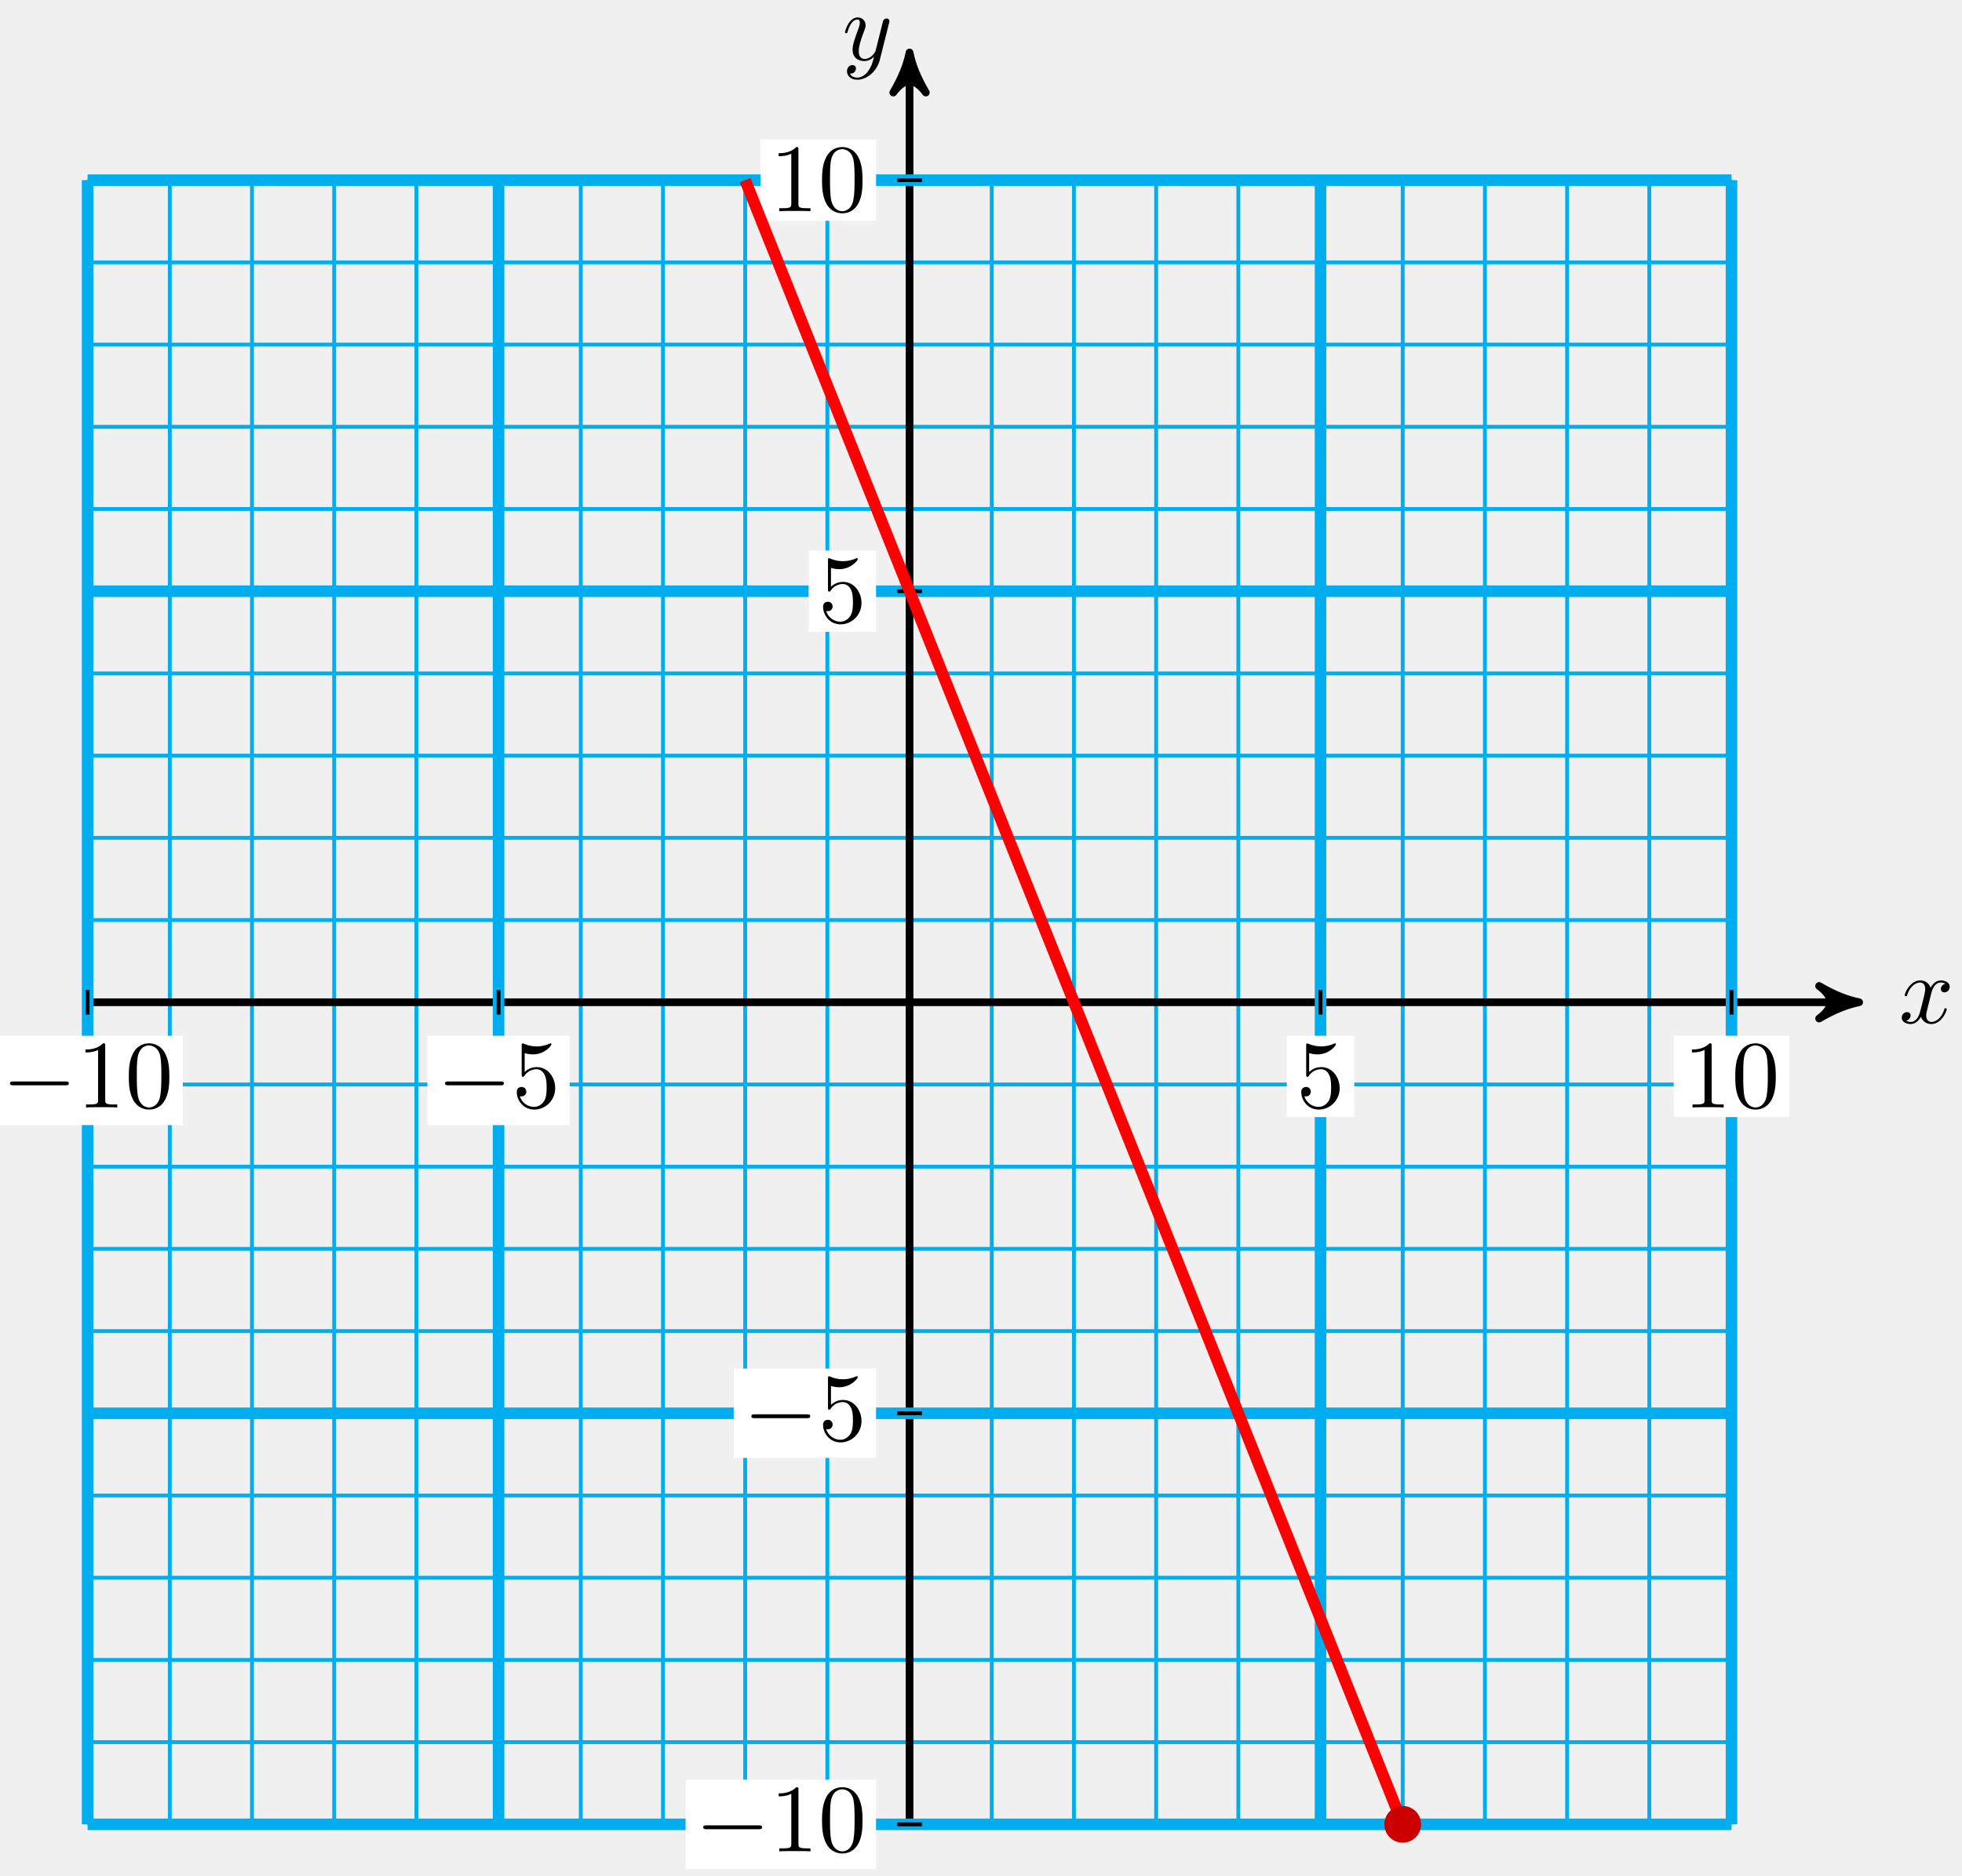
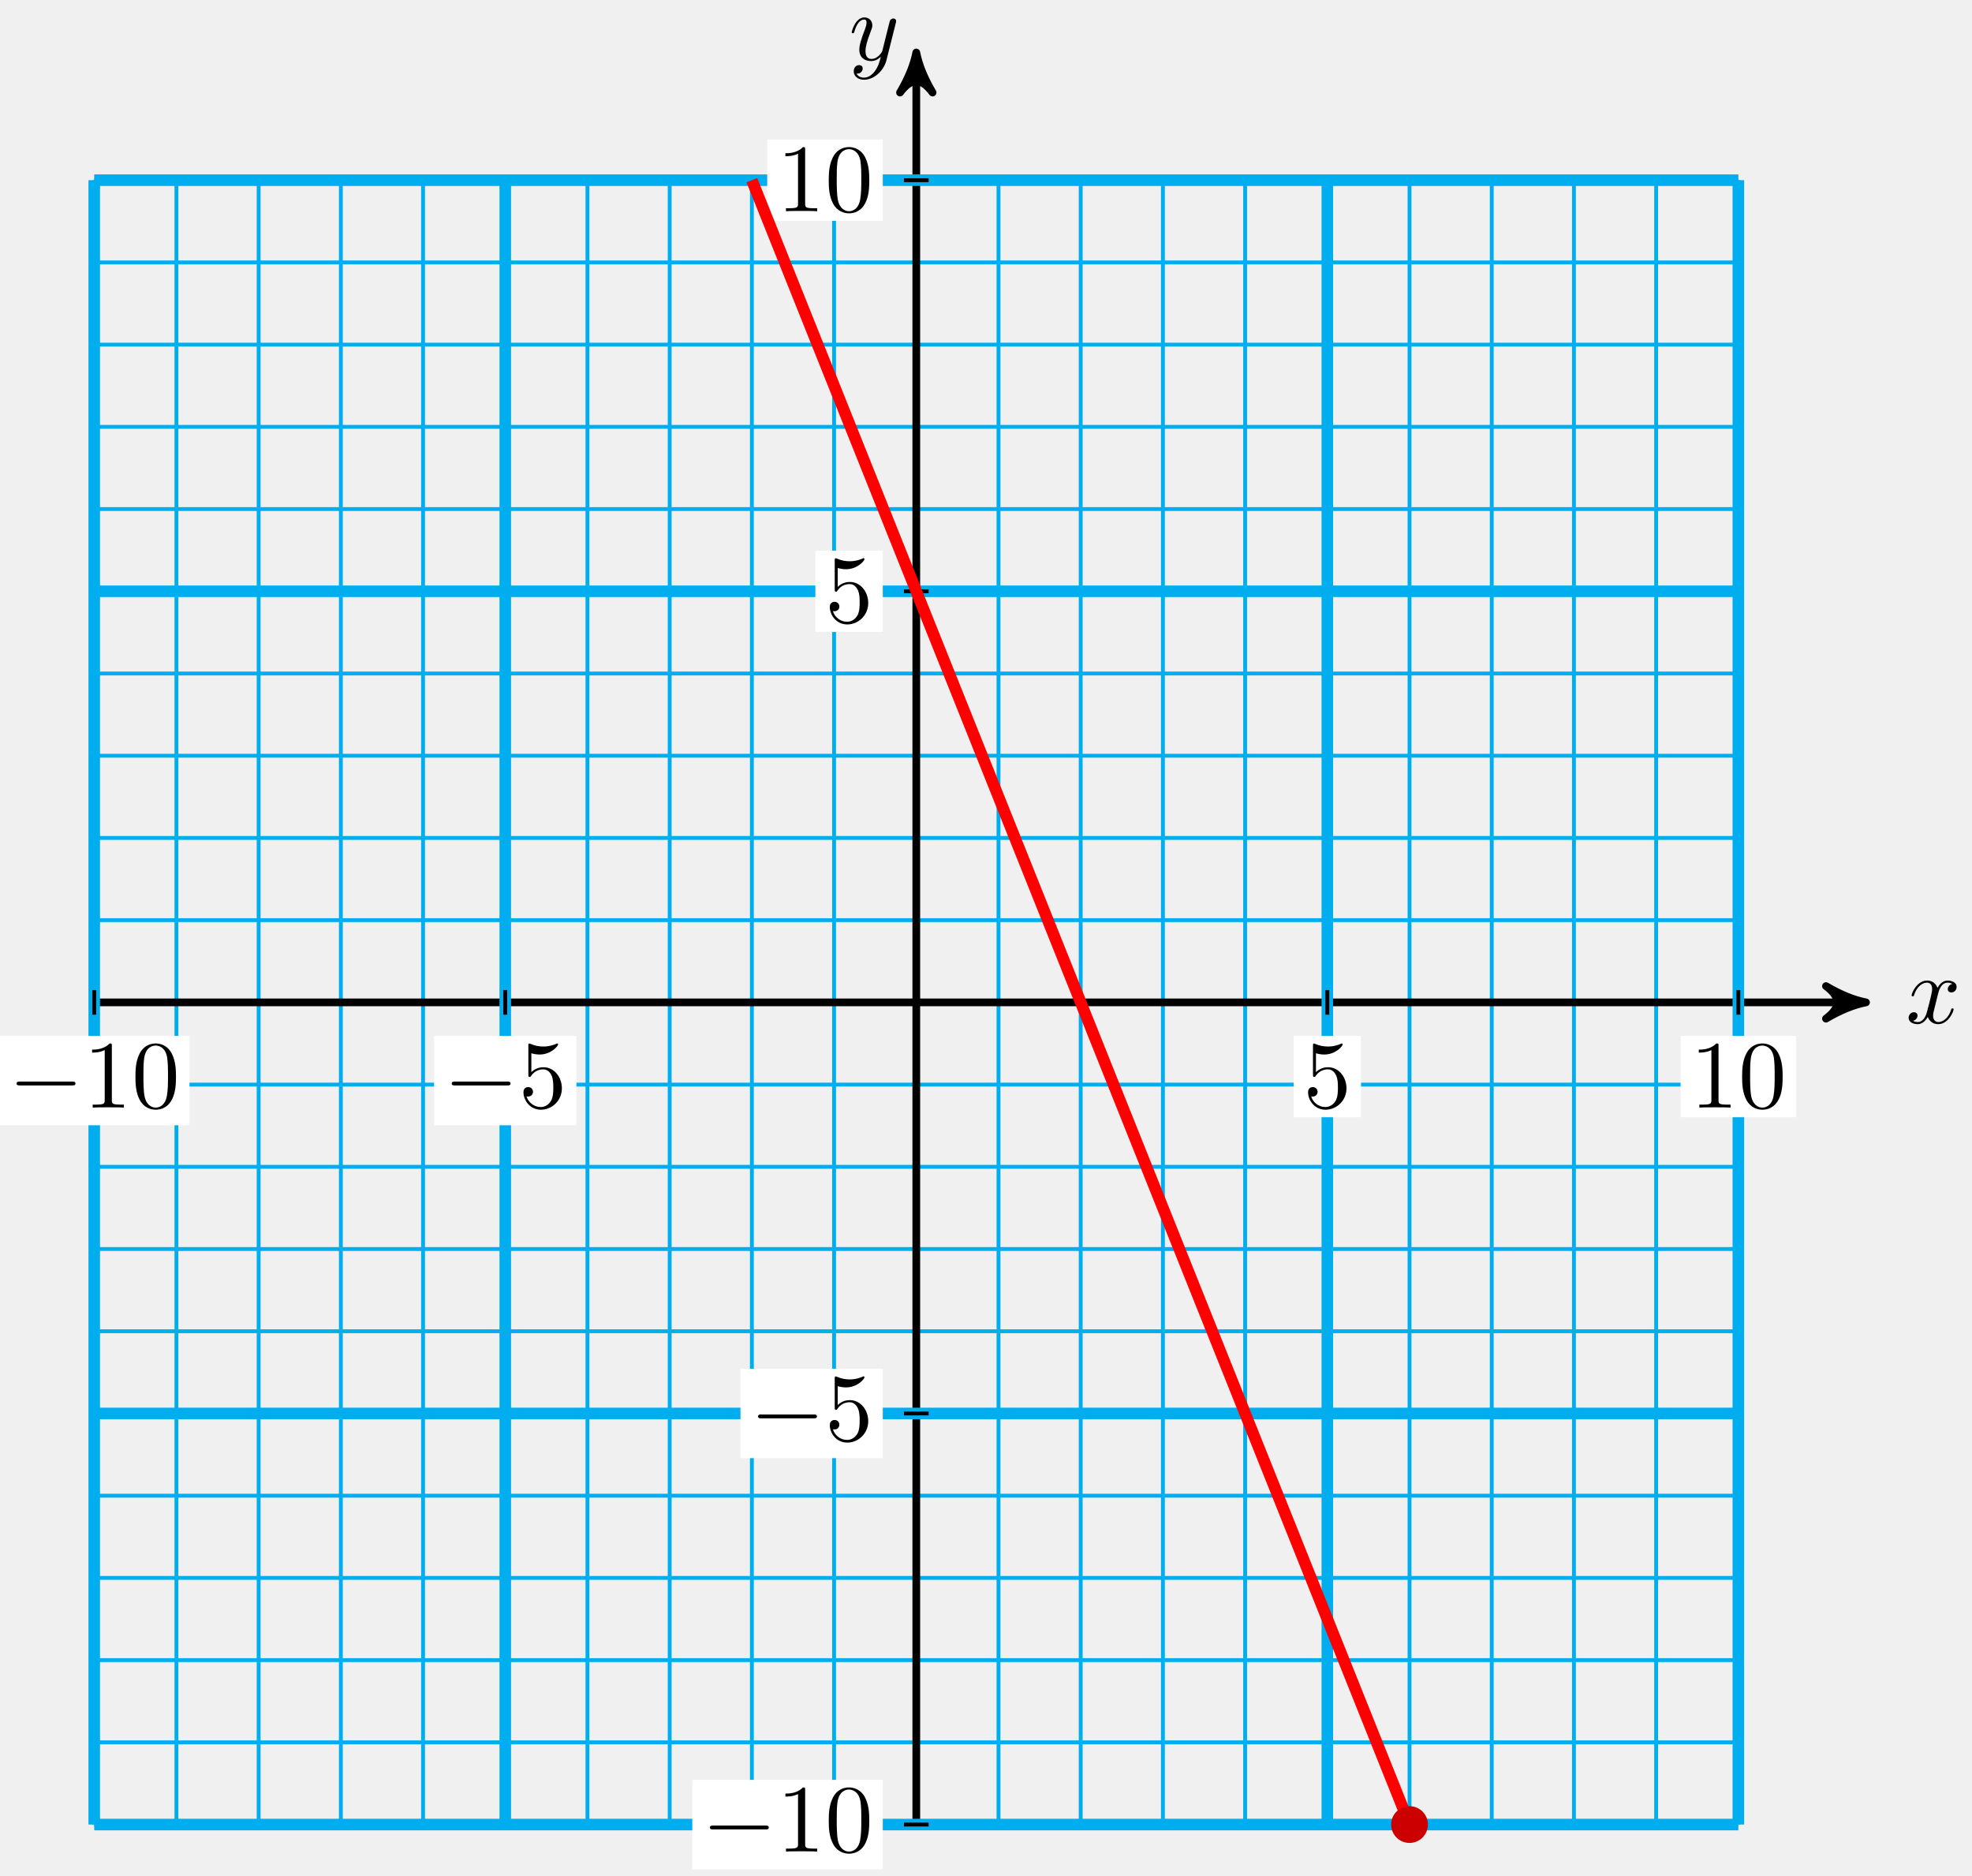
- <svg xmlns="http://www.w3.org/2000/svg" xmlns:xlink="http://www.w3.org/1999/xlink" version="1.1" width="203" height="194" viewBox="0 0 203 194">
+ <svg xmlns="http://www.w3.org/2000/svg" xmlns:xlink="http://www.w3.org/1999/xlink" version="1.1" width="204" height="194" viewBox="0 0 204 194">
  <defs>
    <path id="font_1_1" d="M.334 .302C.34 .328 .363 .42 .433 .42 .438 .42 .462 .42 .483 .407 .455 .402 .435 .377 .435 .353 .435 .337 .446 .318 .473 .318 .495 .318 .527 .336 .527 .376 .527 .428 .468 .442 .434 .442 .376 .442 .341 .389 .329 .366 .304 .432 .25 .442 .221 .442 .117 .442 .06 .313 .06 .288 .06 .278 .07 .278 .072 .278 .08 .278 .083 .28 .085 .289 .119 .395 .185 .42 .219 .42 .238 .42 .273 .411 .273 .353 .273 .322 .256 .255 .219 .115 .203 .053 .168 .011 .124 .011 .118 .011 .095 .011 .074 .024 .099 .029 .121 .05 .121 .078 .121 .105 .099 .113 .084 .113 .054 .113 .029 .087 .029 .055 .029 .009 .079-.011 .123-.011 .189-.011 .225 .059 .228 .065 .24 .028 .276-.011 .336-.011 .439-.011 .496 .118 .496 .143 .496 .153 .487 .153 .484 .153 .475 .153 .473 .149 .471 .142 .438 .035 .37 .011 .338 .011 .299 .011 .283 .043 .283 .077 .283 .099 .289 .121 .3 .165L.334 .302Z" />
    <path id="font_1_2" d="M.486 .381C.49 .395 .49 .397 .49 .404 .49 .422 .476 .431 .461 .431 .451 .431 .435 .425 .426 .41 .424 .405 .416 .374 .412 .356 .405 .33 .398 .303 .392 .276L.347 .096C.343 .081 .3 .011 .234 .011 .183 .011 .172 .055 .172 .092 .172 .138 .189 .2 .223 .288 .239 .329 .243 .34 .243 .36 .243 .405 .211 .442 .161 .442 .066 .442 .029 .297 .029 .288 .029 .278 .039 .278 .041 .278 .051 .278 .052 .28 .057 .296 .084 .39 .124 .42 .158 .42 .166 .42 .183 .42 .183 .388 .183 .363 .173 .337 .166 .318 .126 .212 .108 .155 .108 .108 .108 .019 .171-.011 .23-.011 .269-.011 .303 .006 .331 .034 .318-.018 .306-.067 .266-.12 .24-.154 .202-.183 .156-.183 .142-.183 .097-.18 .08-.141 .096-.141 .109-.141 .123-.129 .133-.12 .143-.107 .143-.088 .143-.057 .116-.053 .106-.053 .083-.053 .05-.069 .05-.118 .05-.168 .094-.205 .156-.205 .259-.205 .362-.114 .39-.001L.486 .381Z" />
    <path id="font_2_1" d="M.659 .23C.676 .23 .694 .23 .694 .25 .694 .27 .676 .27 .659 .27H.118C.101 .27 .083 .27 .083 .25 .083 .23 .101 .23 .118 .23H.659Z" />
    <path id="font_3_3" d="M.449 .2C.449 .319 .367 .419 .259 .419 .211 .419 .168 .403 .132 .368V.564C.152 .558 .185 .551 .217 .551 .34 .551 .41 .642 .41 .655 .41 .661 .407 .666 .4 .666 .399 .666 .397 .666 .392 .663 .372 .654 .323 .634 .256 .634 .216 .634 .17 .641 .123 .662 .115 .665 .113 .665 .111 .665 .101 .665 .101 .657 .101 .641V.344C.101 .326 .101 .318 .115 .318 .122 .318 .124 .321 .128 .327 .139 .343 .176 .397 .257 .397 .309 .397 .334 .351 .342 .333 .358 .296 .36 .257 .36 .207 .36 .172 .36 .112 .336 .07 .312 .031 .275 .006 .229 .006 .156 .006 .099 .058 .082 .117 .085 .116 .088 .115 .099 .115 .132 .115 .149 .14 .149 .164 .149 .188 .132 .213 .099 .213 .085 .213 .05 .206 .05 .16 .05 .074 .119-.022 .231-.022 .347-.022 .449 .073 .449 .2Z" />
    <path id="font_3_2" d="M.294 .64C.294 .664 .294 .666 .271 .666 .209 .602 .121 .602 .089 .602V.571C.109 .571 .168 .571 .22 .597V.079C.22 .043 .217 .031 .127 .031H.095V0C.13 .003 .217 .003 .257 .003 .297 .003 .384 .003 .419 0V.031H.387C.297 .031 .294 .042 .294 .079V.64Z" />
    <path id="font_3_1" d="M.46 .32C.46 .4 .455 .48 .42 .554 .374 .65 .292 .666 .25 .666 .19 .666 .117 .64 .076 .547 .044 .478 .039 .4 .039 .32 .039 .245 .043 .155 .084 .079 .127-.002 .2-.022 .249-.022 .303-.022 .379-.001 .423 .094 .455 .163 .46 .241 .46 .32M.249-0C.21-0 .151 .025 .133 .121 .122 .181 .122 .273 .122 .332 .122 .396 .122 .462 .13 .516 .149 .635 .224 .644 .249 .644 .282 .644 .348 .626 .367 .527 .377 .471 .377 .395 .377 .332 .377 .257 .377 .189 .366 .125 .351 .03 .294-0 .249-0Z" />
  </defs>
-   <path transform="matrix(1.00002,0,0,-1.00002,94.10764,103.6808)" stroke-width=".399" stroke-linecap="butt" stroke-miterlimit="10" stroke-linejoin="miter" fill="none" stroke="#00aeef" d="M-85.041-85.041H85.041M-85.041-76.537H85.041M-85.041-68.033H85.041M-85.041-59.529H85.041M-85.041-51.025H85.041M-85.041-42.521H85.041M-85.041-34.017H85.041M-85.041-25.512H85.041M-85.041-17.008H85.041M-85.041-8.504H85.041M-85.041 0H85.041M-85.041 8.504H85.041M-85.041 17.008H85.041M-85.041 25.512H85.041M-85.041 34.017H85.041M-85.041 42.521H85.041M-85.041 51.025H85.041M-85.041 59.529H85.041M-85.041 68.033H85.041M-85.041 76.537H85.041M-85.041 85.038H85.041M-85.041-85.041V85.041M-76.537-85.041V85.041M-68.033-85.041V85.041M-59.529-85.041V85.041M-51.025-85.041V85.041M-42.521-85.041V85.041M-34.017-85.041V85.041M-25.512-85.041V85.041M-17.008-85.041V85.041M-8.504-85.041V85.041M0-85.041V85.041M8.504-85.041V85.041M17.008-85.041V85.041M25.512-85.041V85.041M34.017-85.041V85.041M42.521-85.041V85.041M51.025-85.041V85.041M59.529-85.041V85.041M68.033-85.041V85.041M76.537-85.041V85.041M85.038-85.041V85.041M85.041 85.041" />
-   <path transform="matrix(1.00002,0,0,-1.00002,94.10764,103.6808)" stroke-width=".797" stroke-linecap="butt" stroke-miterlimit="10" stroke-linejoin="miter" fill="none" stroke="#000000" d="M-85.041 0H97.213" />
-   <path transform="matrix(1.00002,0,0,-1.00002,191.3229,103.6808)" d="M1.036 0C-.259 .259-1.554 .777-3.108 1.684-1.554 .518-1.554-.518-3.108-1.684-1.554-.777-.259-.259 1.036 0Z" />
-   <path transform="matrix(1.00002,0,0,-1.00002,191.3229,103.6808)" stroke-width=".797" stroke-linecap="butt" stroke-linejoin="round" fill="none" stroke="#000000" d="M1.036 0C-.259 .259-1.554 .777-3.108 1.684-1.554 .518-1.554-.518-3.108-1.684-1.554-.777-.259-.259 1.036 0Z" />
-   <use data-text="x" xlink:href="#font_1_1" transform="matrix(9.962799,0,0,-9.962799,196.4767,105.8259)" />
-   <path transform="matrix(1.00002,0,0,-1.00002,94.10764,103.6808)" stroke-width=".797" stroke-linecap="butt" stroke-miterlimit="10" stroke-linejoin="miter" fill="none" stroke="#000000" d="M0-85.041V97.213" />
-   <path transform="matrix(0,-1.00002,-1.00002,-0,94.10764,6.465538)" d="M1.036 0C-.259 .259-1.554 .777-3.108 1.684-1.554 .518-1.554-.518-3.108-1.684-1.554-.777-.259-.259 1.036 0Z" />
-   <path transform="matrix(0,-1.00002,-1.00002,-0,94.10764,6.465538)" stroke-width=".797" stroke-linecap="butt" stroke-linejoin="round" fill="none" stroke="#000000" d="M1.036 0C-.259 .259-1.554 .777-3.108 1.684-1.554 .518-1.554-.518-3.108-1.684-1.554-.777-.259-.259 1.036 0Z" />
-   <use data-text="y" xlink:href="#font_1_2" transform="matrix(9.962799,0,0,-9.962799,87.1385,6.206864)" />
-   <path transform="matrix(1.00002,0,0,-1.00002,94.10764,103.6808)" stroke-width="1.196" stroke-linecap="butt" stroke-miterlimit="10" stroke-linejoin="miter" fill="none" stroke="#00aeef" d="M-42.521-85.041V85.041" />
-   <path transform="matrix(1.00002,0,0,-1.00002,94.10764,103.6808)" stroke-width="1.196" stroke-linecap="butt" stroke-miterlimit="10" stroke-linejoin="miter" fill="none" stroke="#00aeef" d="M-85.041-42.521H85.041" />
-   <path transform="matrix(1.00002,0,0,-1.00002,94.10764,103.6808)" stroke-width=".399" stroke-linecap="butt" stroke-miterlimit="10" stroke-linejoin="miter" fill="none" stroke="#000000" d="M-42.521 1.276V-1.276" />
-   <path transform="matrix(1.00002,0,0,-1.00002,94.10764,103.6808)" d="M-49.882-12.711H-35.159V-3.467H-49.882Z" fill="#ffffff" />
-   <use data-text="−" xlink:href="#font_2_1" transform="matrix(9.962799,0,0,-9.962799,45.22066,114.565)" />
-   <use data-text="5" xlink:href="#font_3_3" transform="matrix(9.962799,0,0,-9.962799,52.9698,114.565)" />
-   <path transform="matrix(1.00002,0,0,-1.00002,94.10764,103.6808)" stroke-width=".399" stroke-linecap="butt" stroke-miterlimit="10" stroke-linejoin="miter" fill="none" stroke="#000000" d="M1.276-42.521H-1.276" />
-   <path transform="matrix(1.00002,0,0,-1.00002,94.10764,103.6808)" d="M-18.19-47.142H-3.467V-37.899H-18.19Z" fill="#ffffff" />
-   <use data-text="−" xlink:href="#font_2_1" transform="matrix(9.962799,0,0,-9.962799,76.91329,148.9977)" />
-   <use data-text="5" xlink:href="#font_3_3" transform="matrix(9.962799,0,0,-9.962799,84.66244,148.9977)" />
-   <path transform="matrix(1.00002,0,0,-1.00002,94.10764,103.6808)" stroke-width="1.196" stroke-linecap="butt" stroke-miterlimit="10" stroke-linejoin="miter" fill="none" stroke="#00aeef" d="M42.521-85.041V85.041" />
-   <path transform="matrix(1.00002,0,0,-1.00002,94.10764,103.6808)" stroke-width="1.196" stroke-linecap="butt" stroke-miterlimit="10" stroke-linejoin="miter" fill="none" stroke="#00aeef" d="M-85.041 42.521H85.041" />
-   <path transform="matrix(1.00002,0,0,-1.00002,94.10764,103.6808)" stroke-width=".399" stroke-linecap="butt" stroke-miterlimit="10" stroke-linejoin="miter" fill="none" stroke="#000000" d="M42.521 1.276V-1.276" />
-   <path transform="matrix(1.00002,0,0,-1.00002,94.10764,103.6808)" d="M39.034-11.88H46.008V-3.467H39.034Z" fill="#ffffff" />
-   <use data-text="5" xlink:href="#font_3_3" transform="matrix(9.962799,0,0,-9.962799,134.1384,114.565)" />
-   <path transform="matrix(1.00002,0,0,-1.00002,94.10764,103.6808)" stroke-width=".399" stroke-linecap="butt" stroke-miterlimit="10" stroke-linejoin="miter" fill="none" stroke="#000000" d="M1.276 42.521H-1.276" />
-   <path transform="matrix(1.00002,0,0,-1.00002,94.10764,103.6808)" d="M-10.441 38.314H-3.467V46.727H-10.441Z" fill="#ffffff" />
-   <use data-text="5" xlink:href="#font_3_3" transform="matrix(9.962799,0,0,-9.962799,84.66245,64.37003)" />
-   <path transform="matrix(1.00002,0,0,-1.00002,94.10764,103.6808)" stroke-width="1.196" stroke-linecap="butt" stroke-miterlimit="10" stroke-linejoin="miter" fill="none" stroke="#00aeef" d="M-85.041-85.041V85.041" />
-   <path transform="matrix(1.00002,0,0,-1.00002,94.10764,103.6808)" stroke-width="1.196" stroke-linecap="butt" stroke-miterlimit="10" stroke-linejoin="miter" fill="none" stroke="#00aeef" d="M-85.041-85.041H85.041" />
-   <path transform="matrix(1.00002,0,0,-1.00002,94.10764,103.6808)" stroke-width=".399" stroke-linecap="butt" stroke-miterlimit="10" stroke-linejoin="miter" fill="none" stroke="#000000" d="M-85.041 1.276V-1.276" />
-   <path transform="matrix(1.00002,0,0,-1.00002,94.10764,103.6808)" d="M-94.893-12.711H-75.189V-3.467H-94.893Z" fill="#ffffff" />
-   <use data-text="−" xlink:href="#font_2_1" transform="matrix(9.962799,0,0,-9.962799,.2087555,114.565)" />
-   <use data-text="1" xlink:href="#font_3_2" transform="matrix(9.962799,0,0,-9.962799,7.957901,114.565)" />
-   <use data-text="0" xlink:href="#font_3_1" transform="matrix(9.962799,0,0,-9.962799,12.93928,114.565)" />
-   <path transform="matrix(1.00002,0,0,-1.00002,94.10764,103.6808)" stroke-width=".399" stroke-linecap="butt" stroke-miterlimit="10" stroke-linejoin="miter" fill="none" stroke="#000000" d="M1.276-85.041H-1.276" />
-   <path transform="matrix(1.00002,0,0,-1.00002,94.10764,103.6808)" d="M-23.172-89.663H-3.467V-80.42H-23.172Z" fill="#ffffff" />
-   <use data-text="−" xlink:href="#font_2_1" transform="matrix(9.962799,0,0,-9.962799,71.93219,191.5186)" />
-   <use data-text="1" xlink:href="#font_3_2" transform="matrix(9.962799,0,0,-9.962799,79.68134,191.5186)" />
-   <use data-text="0" xlink:href="#font_3_1" transform="matrix(9.962799,0,0,-9.962799,84.66272,191.5186)" />
-   <path transform="matrix(1.00002,0,0,-1.00002,94.10764,103.6808)" stroke-width="1.196" stroke-linecap="butt" stroke-miterlimit="10" stroke-linejoin="miter" fill="none" stroke="#00aeef" d="M85.041-85.041V85.041" />
-   <path transform="matrix(1.00002,0,0,-1.00002,94.10764,103.6808)" stroke-width="1.196" stroke-linecap="butt" stroke-miterlimit="10" stroke-linejoin="miter" fill="none" stroke="#00aeef" d="M-85.041 85.041H85.041" />
-   <path transform="matrix(1.00002,0,0,-1.00002,94.10764,103.6808)" stroke-width=".399" stroke-linecap="butt" stroke-miterlimit="10" stroke-linejoin="miter" fill="none" stroke="#000000" d="M85.041 1.276V-1.276" />
-   <path transform="matrix(1.00002,0,0,-1.00002,94.10764,103.6808)" d="M79.064-11.88H91.019V-3.467H79.064Z" fill="#ffffff" />
-   <use data-text="1" xlink:href="#font_3_2" transform="matrix(9.962799,0,0,-9.962799,174.1692,114.565)" />
-   <use data-text="0" xlink:href="#font_3_1" transform="matrix(9.962799,0,0,-9.962799,179.1506,114.565)" />
-   <path transform="matrix(1.00002,0,0,-1.00002,94.10764,103.6808)" stroke-width=".399" stroke-linecap="butt" stroke-miterlimit="10" stroke-linejoin="miter" fill="none" stroke="#000000" d="M1.276 85.041H-1.276" />
-   <path transform="matrix(1.00002,0,0,-1.00002,94.10764,103.6808)" d="M-15.423 80.835H-3.467V89.248H-15.423Z" fill="#ffffff" />
-   <use data-text="1" xlink:href="#font_3_2" transform="matrix(9.962799,0,0,-9.962799,79.68034,21.84818)" />
-   <use data-text="0" xlink:href="#font_3_1" transform="matrix(9.962799,0,0,-9.962799,84.66173,21.84818)" />
-   <path transform="matrix(1.00002,0,0,-1.00002,94.10764,103.6808)" stroke-width="1.196" stroke-linecap="butt" stroke-miterlimit="10" stroke-linejoin="miter" fill="none" stroke="#ff0000" d="M51.025-85.041-17.008 85.041" />
-   <path transform="matrix(1.00002,0,0,-1.00002,94.10764,103.6808)" d="M52.726-85.041C52.726-84.102 51.964-83.34 51.025-83.34 50.085-83.34 49.324-84.102 49.324-85.041 49.324-85.981 50.085-86.742 51.025-86.742 51.964-86.742 52.726-85.981 52.726-85.041ZM51.025-85.041" fill="#cc0000" />
-   <path transform="matrix(1.00002,0,0,-1.00002,94.10764,103.6808)" stroke-width=".399" stroke-linecap="butt" stroke-miterlimit="10" stroke-linejoin="miter" fill="none" stroke="#cc0000" d="M52.726-85.041C52.726-84.102 51.964-83.34 51.025-83.34 50.085-83.34 49.324-84.102 49.324-85.041 49.324-85.981 50.085-86.742 51.025-86.742 51.964-86.742 52.726-85.981 52.726-85.041ZM51.025-85.041" />
+   <path transform="matrix(1,0,0,-1.00002,94.789,103.6808)" stroke-width=".399" stroke-linecap="butt" stroke-miterlimit="10" stroke-linejoin="miter" fill="none" stroke="#00aeef" d="M-85.041-85.041H85.041M-85.041-76.537H85.041M-85.041-68.033H85.041M-85.041-59.529H85.041M-85.041-51.025H85.041M-85.041-42.521H85.041M-85.041-34.017H85.041M-85.041-25.512H85.041M-85.041-17.008H85.041M-85.041-8.504H85.041M-85.041 0H85.041M-85.041 8.504H85.041M-85.041 17.008H85.041M-85.041 25.512H85.041M-85.041 34.017H85.041M-85.041 42.521H85.041M-85.041 51.025H85.041M-85.041 59.529H85.041M-85.041 68.033H85.041M-85.041 76.537H85.041M-85.041 85.038H85.041M-85.041-85.041V85.041M-76.537-85.041V85.041M-68.033-85.041V85.041M-59.529-85.041V85.041M-51.025-85.041V85.041M-42.521-85.041V85.041M-34.017-85.041V85.041M-25.512-85.041V85.041M-17.008-85.041V85.041M-8.504-85.041V85.041M0-85.041V85.041M8.504-85.041V85.041M17.008-85.041V85.041M25.512-85.041V85.041M34.017-85.041V85.041M42.521-85.041V85.041M51.025-85.041V85.041M59.529-85.041V85.041M68.033-85.041V85.041M76.537-85.041V85.041M85.038-85.041V85.041M85.041 85.041" />
+   <path transform="matrix(1,0,0,-1.00002,94.789,103.6808)" stroke-width=".797" stroke-linecap="butt" stroke-miterlimit="10" stroke-linejoin="miter" fill="none" stroke="#000000" d="M-85.041 0H97.213" />
+   <path transform="matrix(1,0,0,-1.00002,192.0023,103.6808)" d="M1.036 0C-.259 .259-1.554 .777-3.108 1.684-1.554 .518-1.554-.518-3.108-1.684-1.554-.777-.259-.259 1.036 0Z" />
+   <path transform="matrix(1,0,0,-1.00002,192.0023,103.6808)" stroke-width=".797" stroke-linecap="butt" stroke-linejoin="round" fill="none" stroke="#000000" d="M1.036 0C-.259 .259-1.554 .777-3.108 1.684-1.554 .518-1.554-.518-3.108-1.684-1.554-.777-.259-.259 1.036 0Z" />
+   <use data-text="x" xlink:href="#font_1_1" transform="matrix(9.9626,0,0,-9.962799,197.156,105.8259)" />
+   <path transform="matrix(1,0,0,-1.00002,94.789,103.6808)" stroke-width=".797" stroke-linecap="butt" stroke-miterlimit="10" stroke-linejoin="miter" fill="none" stroke="#000000" d="M0-85.041V97.213" />
+   <path transform="matrix(0,-1.00002,-1,-0,94.789,6.465538)" d="M1.036 0C-.259 .259-1.554 .777-3.108 1.684-1.554 .518-1.554-.518-3.108-1.684-1.554-.777-.259-.259 1.036 0Z" />
+   <path transform="matrix(0,-1.00002,-1,-0,94.789,6.465538)" stroke-width=".797" stroke-linecap="butt" stroke-linejoin="round" fill="none" stroke="#000000" d="M1.036 0C-.259 .259-1.554 .777-3.108 1.684-1.554 .518-1.554-.518-3.108-1.684-1.554-.777-.259-.259 1.036 0Z" />
+   <use data-text="y" xlink:href="#font_1_2" transform="matrix(9.9626,0,0,-9.962799,87.82,6.206864)" />
+   <path transform="matrix(1,0,0,-1.00002,94.789,103.6808)" stroke-width="1.196" stroke-linecap="butt" stroke-miterlimit="10" stroke-linejoin="miter" fill="none" stroke="#00aeef" d="M-42.521-85.041V85.041" />
+   <path transform="matrix(1,0,0,-1.00002,94.789,103.6808)" stroke-width="1.196" stroke-linecap="butt" stroke-miterlimit="10" stroke-linejoin="miter" fill="none" stroke="#00aeef" d="M-85.041-42.521H85.041" />
+   <path transform="matrix(1,0,0,-1.00002,94.789,103.6808)" stroke-width=".399" stroke-linecap="butt" stroke-miterlimit="10" stroke-linejoin="miter" fill="none" stroke="#000000" d="M-42.521 1.276V-1.276" />
+   <path transform="matrix(1,0,0,-1.00002,94.789,103.6808)" d="M-49.882-12.711H-35.159V-3.467H-49.882Z" fill="#ffffff" />
+   <use data-text="−" xlink:href="#font_2_1" transform="matrix(9.9626,0,0,-9.962799,45.903,114.565)" />
+   <use data-text="5" xlink:href="#font_3_3" transform="matrix(9.9626,0,0,-9.962799,53.65199,114.565)" />
+   <path transform="matrix(1,0,0,-1.00002,94.789,103.6808)" stroke-width=".399" stroke-linecap="butt" stroke-miterlimit="10" stroke-linejoin="miter" fill="none" stroke="#000000" d="M1.276-42.521H-1.276" />
+   <path transform="matrix(1,0,0,-1.00002,94.789,103.6808)" d="M-18.19-47.142H-3.467V-37.899H-18.19Z" fill="#ffffff" />
+   <use data-text="−" xlink:href="#font_2_1" transform="matrix(9.9626,0,0,-9.962799,77.595,148.9977)" />
+   <use data-text="5" xlink:href="#font_3_3" transform="matrix(9.9626,0,0,-9.962799,85.344,148.9977)" />
+   <path transform="matrix(1,0,0,-1.00002,94.789,103.6808)" stroke-width="1.196" stroke-linecap="butt" stroke-miterlimit="10" stroke-linejoin="miter" fill="none" stroke="#00aeef" d="M42.521-85.041V85.041" />
+   <path transform="matrix(1,0,0,-1.00002,94.789,103.6808)" stroke-width="1.196" stroke-linecap="butt" stroke-miterlimit="10" stroke-linejoin="miter" fill="none" stroke="#00aeef" d="M-85.041 42.521H85.041" />
+   <path transform="matrix(1,0,0,-1.00002,94.789,103.6808)" stroke-width=".399" stroke-linecap="butt" stroke-miterlimit="10" stroke-linejoin="miter" fill="none" stroke="#000000" d="M42.521 1.276V-1.276" />
+   <path transform="matrix(1,0,0,-1.00002,94.789,103.6808)" d="M39.034-11.88H46.008V-3.467H39.034Z" fill="#ffffff" />
+   <use data-text="5" xlink:href="#font_3_3" transform="matrix(9.9626,0,0,-9.962799,134.819,114.565)" />
+   <path transform="matrix(1,0,0,-1.00002,94.789,103.6808)" stroke-width=".399" stroke-linecap="butt" stroke-miterlimit="10" stroke-linejoin="miter" fill="none" stroke="#000000" d="M1.276 42.521H-1.276" />
+   <path transform="matrix(1,0,0,-1.00002,94.789,103.6808)" d="M-10.441 38.314H-3.467V46.727H-10.441Z" fill="#ffffff" />
+   <use data-text="5" xlink:href="#font_3_3" transform="matrix(9.9626,0,0,-9.962799,85.344,64.37003)" />
+   <path transform="matrix(1,0,0,-1.00002,94.789,103.6808)" stroke-width="1.196" stroke-linecap="butt" stroke-miterlimit="10" stroke-linejoin="miter" fill="none" stroke="#00aeef" d="M-85.041-85.041V85.041" />
+   <path transform="matrix(1,0,0,-1.00002,94.789,103.6808)" stroke-width="1.196" stroke-linecap="butt" stroke-miterlimit="10" stroke-linejoin="miter" fill="none" stroke="#00aeef" d="M-85.041-85.041H85.041" />
+   <path transform="matrix(1,0,0,-1.00002,94.789,103.6808)" stroke-width=".399" stroke-linecap="butt" stroke-miterlimit="10" stroke-linejoin="miter" fill="none" stroke="#000000" d="M-85.041 1.276V-1.276" />
+   <path transform="matrix(1,0,0,-1.00002,94.789,103.6808)" d="M-94.893-12.711H-75.189V-3.467H-94.893Z" fill="#ffffff" />
+   <use data-text="−" xlink:href="#font_2_1" transform="matrix(9.9626,0,0,-9.962799,.8919983,114.565)" />
+   <use data-text="1" xlink:href="#font_3_2" transform="matrix(9.9626,0,0,-9.962799,8.640991,114.565)" />
+   <use data-text="0" xlink:href="#font_3_1" transform="matrix(9.9626,0,0,-9.962799,13.62228,114.565)" />
+   <path transform="matrix(1,0,0,-1.00002,94.789,103.6808)" stroke-width=".399" stroke-linecap="butt" stroke-miterlimit="10" stroke-linejoin="miter" fill="none" stroke="#000000" d="M1.276-85.041H-1.276" />
+   <path transform="matrix(1,0,0,-1.00002,94.789,103.6808)" d="M-23.172-89.663H-3.467V-80.42H-23.172Z" fill="#ffffff" />
+   <use data-text="−" xlink:href="#font_2_1" transform="matrix(9.9626,0,0,-9.962799,72.614,191.5186)" />
+   <use data-text="1" xlink:href="#font_3_2" transform="matrix(9.9626,0,0,-9.962799,80.36299,191.5186)" />
+   <use data-text="0" xlink:href="#font_3_1" transform="matrix(9.9626,0,0,-9.962799,85.34429,191.5186)" />
+   <path transform="matrix(1,0,0,-1.00002,94.789,103.6808)" stroke-width="1.196" stroke-linecap="butt" stroke-miterlimit="10" stroke-linejoin="miter" fill="none" stroke="#00aeef" d="M85.041-85.041V85.041" />
+   <path transform="matrix(1,0,0,-1.00002,94.789,103.6808)" stroke-width="1.196" stroke-linecap="butt" stroke-miterlimit="10" stroke-linejoin="miter" fill="none" stroke="#00aeef" d="M-85.041 85.041H85.041" />
+   <path transform="matrix(1,0,0,-1.00002,94.789,103.6808)" stroke-width=".399" stroke-linecap="butt" stroke-miterlimit="10" stroke-linejoin="miter" fill="none" stroke="#000000" d="M85.041 1.276V-1.276" />
+   <path transform="matrix(1,0,0,-1.00002,94.789,103.6808)" d="M79.064-11.88H91.019V-3.467H79.064Z" fill="#ffffff" />
+   <use data-text="1" xlink:href="#font_3_2" transform="matrix(9.9626,0,0,-9.962799,174.849,114.565)" />
+   <use data-text="0" xlink:href="#font_3_1" transform="matrix(9.9626,0,0,-9.962799,179.8303,114.565)" />
+   <path transform="matrix(1,0,0,-1.00002,94.789,103.6808)" stroke-width=".399" stroke-linecap="butt" stroke-miterlimit="10" stroke-linejoin="miter" fill="none" stroke="#000000" d="M1.276 85.041H-1.276" />
+   <path transform="matrix(1,0,0,-1.00002,94.789,103.6808)" d="M-15.423 80.835H-3.467V89.248H-15.423Z" fill="#ffffff" />
+   <use data-text="1" xlink:href="#font_3_2" transform="matrix(9.9626,0,0,-9.962799,80.362,21.84818)" />
+   <use data-text="0" xlink:href="#font_3_1" transform="matrix(9.9626,0,0,-9.962799,85.34329,21.84818)" />
+   <path transform="matrix(1,0,0,-1.00002,94.789,103.6808)" stroke-width="1.196" stroke-linecap="butt" stroke-miterlimit="10" stroke-linejoin="miter" fill="none" stroke="#ff0000" d="M51.025-85.041-17.008 85.041" />
+   <path transform="matrix(1,0,0,-1.00002,94.789,103.6808)" d="M52.726-85.041C52.726-84.102 51.964-83.34 51.025-83.34 50.085-83.34 49.324-84.102 49.324-85.041 49.324-85.981 50.085-86.742 51.025-86.742 51.964-86.742 52.726-85.981 52.726-85.041ZM51.025-85.041" fill="#cc0000" />
+   <path transform="matrix(1,0,0,-1.00002,94.789,103.6808)" stroke-width=".399" stroke-linecap="butt" stroke-miterlimit="10" stroke-linejoin="miter" fill="none" stroke="#cc0000" d="M52.726-85.041C52.726-84.102 51.964-83.34 51.025-83.34 50.085-83.34 49.324-84.102 49.324-85.041 49.324-85.981 50.085-86.742 51.025-86.742 51.964-86.742 52.726-85.981 52.726-85.041ZM51.025-85.041" />
</svg>
